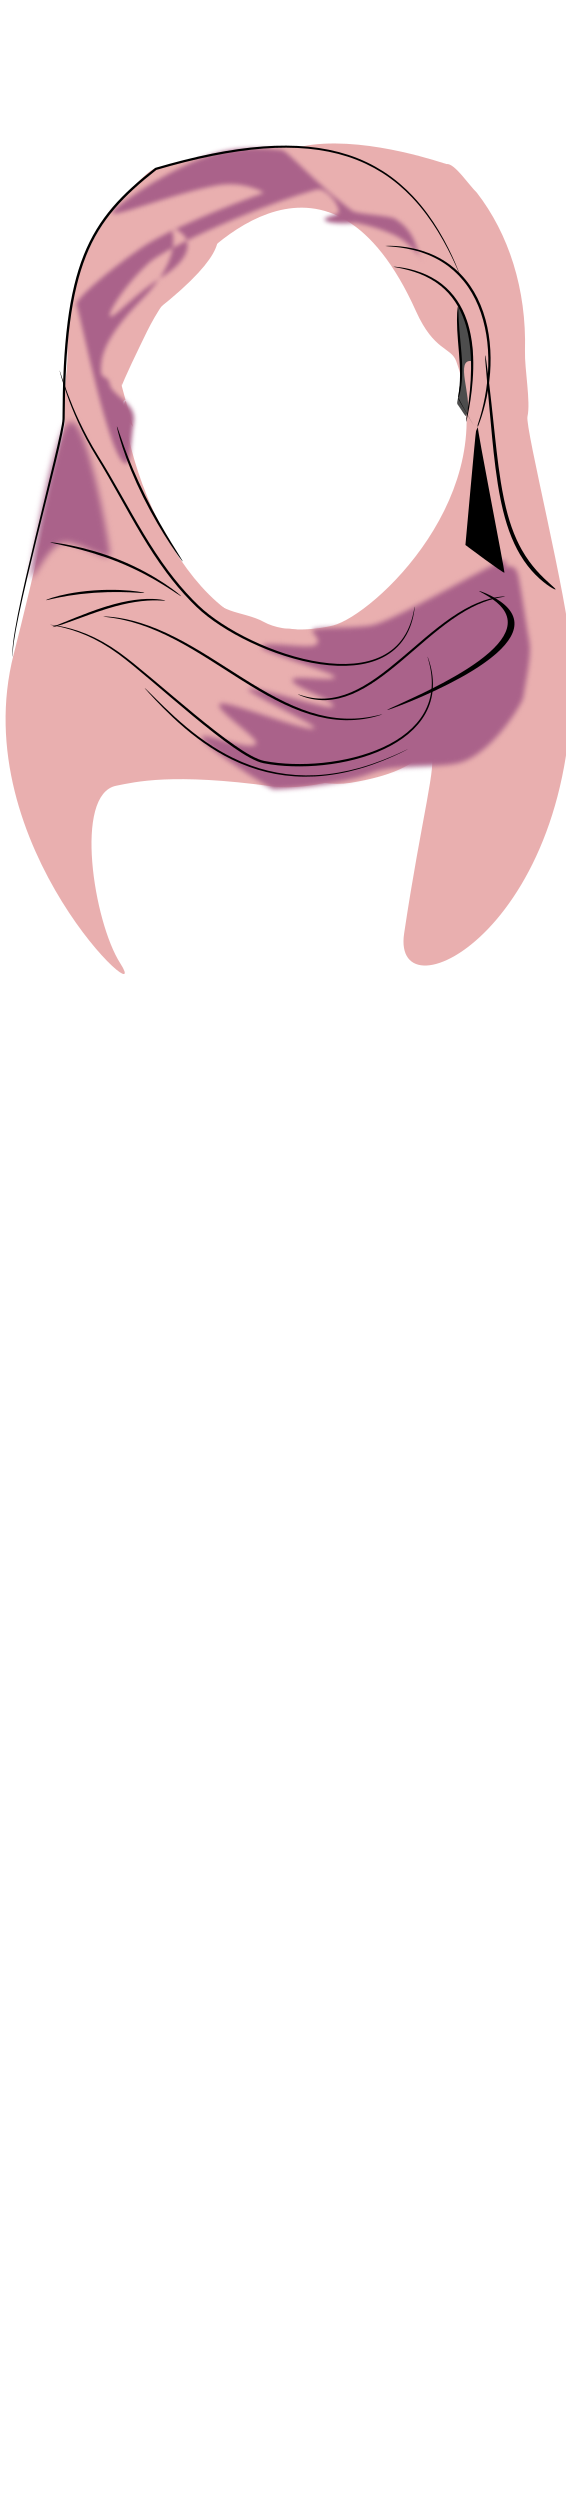
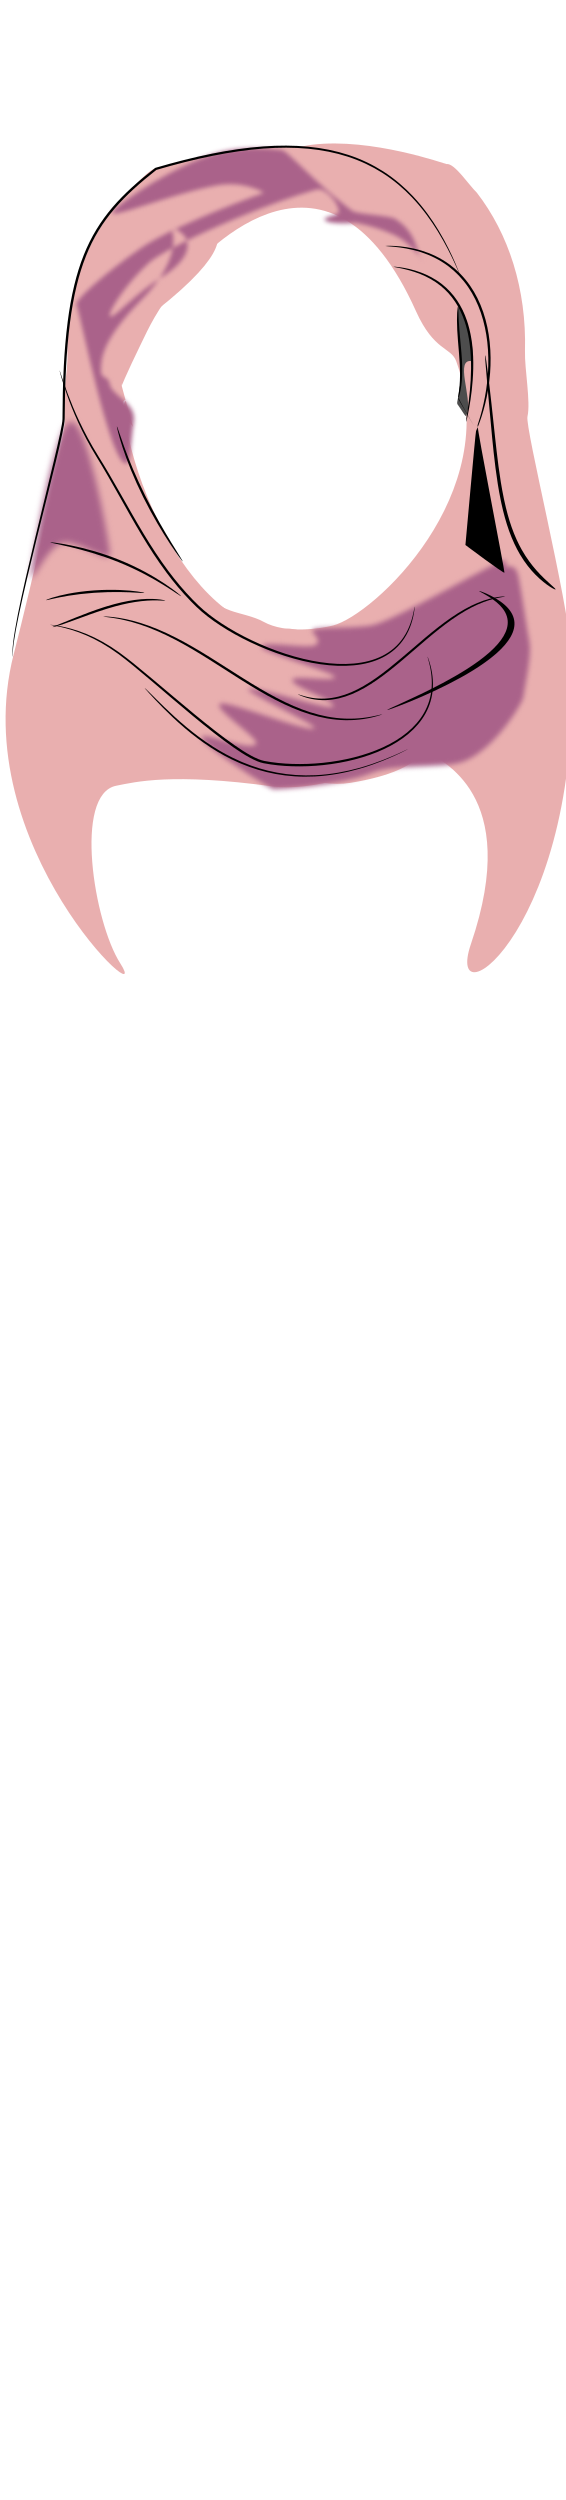
<svg xmlns="http://www.w3.org/2000/svg" id="woman" width="86" height="380" viewBox="198.424 583.794 98 380.048" preserveAspectRatio="xMidYMid meet">
  <defs id="svgEditorDefs">
    <path id="svgEditorClosePathDefs" class="lines" fill="black" style="stroke-width: 0px; stroke: none;" />
    <filter id="filter6073" color-interpolation-filters="sRGB">
      <feGaussianBlur id="feGaussianBlur6075" stdDeviation="12.932" />
    </filter>
    <filter id="filter6017" color-interpolation-filters="sRGB">
      <feGaussianBlur id="feGaussianBlur6019" stdDeviation="8.555" />
    </filter>
    <filter id="filter6041" color-interpolation-filters="sRGB">
      <feGaussianBlur id="feGaussianBlur6043" stdDeviation="10.57" />
    </filter>
  </defs>
  <g transform="matrix(0.040072, 0, 0, 0.037107, 183.7076, 599.9222)">
    <g id="g6103" transform="matrix(1.060049, 0, 0, 1.105819, -725.1187, -569.488)" style="">
-       <path id="path-2" d="M 2210.652 2698.212 C 2178.051 2702.851 2118.885 2608.404 2087.52 2577.732 C 2022.843 2491.356 1971.703 2389.412 1937.751 2275.792 C 1904.241 2163.672 1887.464 2040.192 1890.922 1909.072 C 1892.903 1833.965 1867.119 1694.252 1880.749 1632.442 C 1891.385 1585.956 1714.873 854.003 1703.9 644.112 C 1643.003 -520.682 2437.821 -924.585 2383.631 -549.23 C 2312.566 -56.985 2246.116 177.217 2275.948 212.964 C 2323.949 270.486 2255.237 143.765 2605.45 85.695 C 2734.02 64.376 2967.129 138.605 3059.928 255.435 C 3151.156 370.295 3104.851 527.875 3103.157 534.125 C 3101.815 539.072 3147.792 661.895 3142.22 778.985 C 3139.968 826.29 3253.655 854.161 3228.057 891.451 C 3215.917 909.132 3193.887 852.374 3091.839 813.376 C 3055.819 799.611 2997.298 789.341 2957.227 766.179 C 2864.488 712.574 2718.936 738.469 2674.774 749.999 C 2507.94 793.549 1976.2 1306.041 2171.182 1865.531 C 2192.404 1926.43 2261.284 1906.495 2335.386 2077.18 C 2686.652 2886.278 3182.223 2351.957 3298.378 2203.153 C 3393.925 2080.749 3423.207 2010.37 3458.899 1934.382 C 3676.739 1470.598 3462.57 1803.528 3534.464 1668.289 C 3554.548 1630.509 3496.085 1608.927 3488.547 1587.096 C 3485.816 1579.184 3535.101 1752.221 3547.834 1817.029 C 3567.351 1916.38 3459.834 2024.206 3433.837 2136.726 C 3425.098 2174.547 3337.332 2116.172 3319.136 2155.74 C 3304.317 2187.964 3268.112 2219.212 3256.41 2246.949 C 3231.648 2305.647 3224.307 2362.279 3202.218 2406.579 C 3159.874 2491.759 3109.674 2542.349 3104.809 2551.379 C 3080.137 2596.919 2942.943 2756.419 2758.796 2779.749 C 2515.827 2810.514 2214.379 2697.669 2210.793 2698.169 L 2210.652 2698.212 Z" style="fill: rgb(233, 175, 175);" transform="matrix(-1, 0, 0, -1, 5062.047, 2867.115)" />
+       <path id="path-2" d="M 2210.652 2698.212 C 2178.051 2702.851 2118.885 2608.404 2087.52 2577.732 C 2022.843 2491.356 1971.703 2389.412 1937.751 2275.792 C 1904.241 2163.672 1887.464 2040.192 1890.922 1909.072 C 1892.903 1833.965 1867.119 1694.252 1880.749 1632.442 C 1891.385 1585.956 1714.873 854.003 1703.9 644.112 C 1643.003 -520.682 2226.819 -944.486 2111.21 -593.759 C 1899.358 48.943 2246.116 177.217 2275.948 212.964 C 2323.949 270.486 2255.237 143.765 2605.45 85.695 C 2734.02 64.376 2967.129 138.605 3059.928 255.435 C 3151.156 370.295 3104.851 527.875 3103.157 534.125 C 3101.815 539.072 3147.792 661.895 3142.22 778.985 C 3139.968 826.29 3253.655 854.161 3228.057 891.451 C 3215.917 909.132 3193.887 852.374 3091.839 813.376 C 3055.819 799.611 2997.298 789.341 2957.227 766.179 C 2864.488 712.574 2718.936 738.469 2674.774 749.999 C 2507.94 793.549 1976.2 1306.041 2171.182 1865.531 C 2192.404 1926.43 2261.284 1906.495 2335.386 2077.18 C 2686.652 2886.278 3182.223 2351.957 3298.378 2203.153 C 3393.925 2080.749 3423.207 2010.37 3458.899 1934.382 C 3676.739 1470.598 3462.57 1803.528 3534.464 1668.289 C 3554.548 1630.509 3496.085 1608.927 3488.547 1587.096 C 3485.816 1579.184 3535.101 1752.221 3547.834 1817.029 C 3567.351 1916.38 3459.834 2024.206 3433.837 2136.726 C 3425.098 2174.547 3337.332 2116.172 3319.136 2155.74 C 3304.317 2187.964 3268.112 2219.212 3256.41 2246.949 C 3231.648 2305.647 3224.307 2362.279 3202.218 2406.579 C 3159.874 2491.759 3109.674 2542.349 3104.809 2551.379 C 3080.137 2596.919 2942.943 2756.419 2758.796 2779.749 C 2515.827 2810.514 2214.379 2697.669 2210.793 2698.169 L 2210.652 2698.212 Z" style="fill: rgb(233, 175, 175);" transform="matrix(-1, 0, 0, -1, 5062.047, 2867.115)" />
      <path id="path4951-43-9" d="m2895.4 1182.2c17.458 24.121 35.041 60.107 37.864 49.098 5.044-21.691 7.102-33.901 8.706-47.002 1.91-15.594 3.176-32.45 8.067-68.057 4.918-35.798 17.593-121.85 0.682-207.78-13.806-70.154-40.637-151.55-50.738-135.22-3.295 5.329-3.849 38.325-2.116 74.568 2.527 52.847 13.856 126.72 14.065 192.08 0.138 43.025-10.688 89.5-14.429 118.88-1.332 10.463-4.43 17.871-2.102 23.422z" style="fill:#4d4d4d" />
      <path id="path4951-8" d="M 1680 183.62 C 1641.813 178.981 1572.51 273.428 1535.77 304.1 C 1460.012 390.476 1400.11 492.42 1360.34 606.04 C 1321.089 718.16 1301.437 841.64 1305.487 972.76 C 1307.807 1047.867 1277.606 1187.58 1293.57 1249.39 C 1306.029 1295.876 1151.598 1974.965 1086.42 2237.72 C 885.686 3046.948 1667.765 3780.241 1520.766 3542.588 C 1412.821 3368.073 1329.979 2828.879 1504.471 2793.132 C 1583.271 2776.989 1732.225 2738.067 2142.445 2796.137 C 2293.045 2817.456 2566.095 2743.227 2674.795 2626.397 C 2781.655 2511.537 2727.415 2353.957 2725.431 2347.707 C 2723.861 2342.76 2777.715 2219.937 2771.187 2102.847 C 2768.55 2055.542 2747.922 1988.837 2717.937 1951.547 C 2703.717 1933.866 2688.898 2000.332 2657.247 2039.33 C 2631.522 2071.026 2601.433 2092.491 2554.497 2115.653 C 2445.867 2169.258 2275.377 2143.363 2223.647 2131.833 C 2164.169 2118.578 2152.036 2186.778 1980.755 2069.869 C 1616.643 1821.341 1397.133 998.515 1610.728 832.595 C 2303.139 294.732 1510.635 481.666 2193.843 347.691 C 2670.968 254.128 2795.609 604.516 2903.167 768.223 C 2947.377 835.513 3338.472 1081.252 2957.186 1001.133 C 2880.911 985.105 2957.717 1156.623 2934.828 1222.283 C 2920.534 1263.293 2971.482 1286.821 2962.653 1308.652 C 2959.453 1316.564 2986.582 1268.77 3001.495 1203.962 C 3024.357 1104.611 3036.357 957.042 3005.905 844.522 C 2995.669 806.701 2999.73 765.66 2978.416 726.092 C 2961.058 693.868 2918.65 662.62 2904.944 634.883 C 2875.939 576.185 2867.339 519.553 2841.466 475.253 C 2791.866 390.073 2733.066 339.483 2727.366 330.453 C 2698.466 284.913 2537.766 125.413 2322.066 102.083 C 2037.466 71.318 1684.366 184.163 1680.166 183.663 L 1680 183.62 Z" style="fill:#e9afaf" />
      <path id="path4951" d="M 1320.2 1255.8 C 1252.804 1255.8 1156.71 1867.89 1156.71 1910.58 C 1156.71 1953.264 1228.603 1766.38 1296 1766.38 C 1363.396 1766.38 1478.43 1858.346 1478.43 1815.662 C 1478.43 1807.521 1475.126 1782.121 1469.31 1746.34 C 1444.634 1594.516 1374.74 1255.802 1320.2 1255.802 L 1320.2 1255.8 Z" style="filter: url(#filter6073); fill: rgb(170, 98, 138);" />
      <path id="path4951-4" d="M 1481.58 812.595 C 1460.681 814.069 1527.564 692.375 1634.6 588.895 C 1714.073 512.066 2125.23 331.065 2323.67 275.935 C 2351.517 268.199 2409.668 326.572 2412.482 370.216 C 2413.552 386.818 2345.111 391.448 2354.179 403.934 C 2370.542 426.464 2476.588 417.625 2477.959 416.857 C 2480.035 415.691 2568.83 434.085 2640.289 469.438 C 2712.994 505.408 2762.879 590.038 2750.159 574.268 C 2728.071 546.893 2733.413 457.208 2640.709 399.838 C 2619.408 386.658 2484.159 380.276 2466.629 366.599 C 2305.759 241.059 2195.439 103.099 2176.609 109.599 C 2174.845 110.208 2024.709 82.496 1890.959 129.975 C 1696.279 199.083 1494.499 353.485 1488.329 372.065 C 1477.559 404.437 1729.649 293.751 1914.699 259.025 C 2024.679 238.386 2109.119 289.226 2105.729 290.471 C 1970.029 340.38 1713.669 446.551 1607.349 522.181 C 1463.109 624.781 1333.989 743.671 1342.299 763.321 C 1358.909 802.64 1477.469 1433.131 1544.869 1433.131 C 1564.144 1433.131 1562.575 1351.05 1575.959 1256.961 C 1587.81 1173.656 1485.057 1148.901 1477.181 1095.401 C 1472.07 1060.695 1441.178 1078.916 1442.347 1040.351 C 1443.436 1004.413 1434.22 922.284 1609.6 739.494 C 1773.88 568.264 1732.979 455.925 1732.979 449.805 C 1732.979 421.348 1900.19 508.666 1686.76 648.656 C 1580.06 718.645 1503.99 811.006 1481.58 812.586 L 1481.58 812.595 Z" style="filter: url(#filter6017); fill: rgb(170, 98, 138);" />
      <path id="path4951-44" d="M 3092.765 1840.841 C 3061.746 1835.466 2631.907 2104.76 2538.76 2117.74 C 2437.88 2131.789 2302.74 2119.656 2302.74 2140.707 C 2302.74 2144.301 2357.559 2194.421 2303.361 2203.09 C 2250.289 2211.579 2088.071 2178.311 2097.891 2210.301 C 2103.273 2227.83 2401.121 2319.562 2396.441 2334.461 C 2389.139 2357.727 2220.811 2322.297 2222.131 2347.869 C 2223.605 2376.456 2407.221 2437.613 2388.881 2459.259 C 2372.573 2478.5 2053.281 2363.693 2042.151 2385.048 C 2034.914 2398.938 2324.861 2538.388 2313.361 2549.918 C 2289.707 2573.66 1941.121 2423.028 1925.511 2448.588 C 1908.371 2476.654 2092.121 2594.658 2074.461 2616.988 C 2047.9 2650.563 1855.011 2561.497 1852.321 2589.134 C 1849.352 2619.656 2134.221 2807.644 2145.761 2807.644 C 2170.052 2807.644 2419.581 2793.296 2548.011 2738.53 C 2640.336 2699.161 2830.977 2721.146 2911.657 2693.85 C 3047.055 2648.041 3164.298 2437.119 3164.298 2419.529 C 3164.298 2404.226 3200.604 2245.405 3189.18 2187.058 C 3182.215 2151.487 3153.568 1953.095 3144.854 1911.764 C 3132.344 1852.432 3105.635 1870.903 3092.765 1868.673 L 3092.765 1840.841 Z" style="filter:url(#filter6041);fill:#aa628a" />
      <path id="path3116" style="color:#000000;fill:#000000" d="m2633.9 602.21c0.042-0.333 2.808-0.337 8.046 0.073s12.951 1.233 22.837 2.758c9.886 1.525 21.948 3.752 35.781 7.171 13.833 3.419 29.44 8.032 46.251 14.54 13.53 5.239 27.82 11.744 42.367 19.872 14.546 8.128 29.348 17.881 43.744 29.605 11.267 9.182 22.238 19.559 32.625 31.095s20.19 24.233 29.109 37.979c8.211 12.66 15.68 26.169 22.34 40.37 6.66 14.2 12.513 29.092 17.531 44.469 1.64 5.025 3.194 10.101 4.663 15.223 7.886 27.493 12.97 55.026 16.202 81.745 4.496 37.146 5.483 72.771 4.78 105.72-0.72 33.674-3.158 64.585-6.184 91.97-3.026 27.386-6.638 51.248-9.998 70.878-3.361 19.63-6.473 35.029-8.798 45.505-2.326 10.476-3.867 16.03-4.344 15.94-0.477-0.089 0.14-5.816 1.588-16.433 1.448-10.617 3.728-26.126 6.319-45.804 2.592-19.679 5.497-43.529 7.904-70.813s4.31-58.002 4.604-91.377c0.289-32.65-0.983-67.832-5.596-104.39-3.32-26.291-8.369-53.3-16.084-80.191-1.437-5.01-2.955-9.972-4.554-14.882-4.893-15.018-10.562-29.545-16.988-43.387-6.426-13.842-13.609-26.998-21.497-39.321-8.556-13.374-17.954-25.757-27.912-37.04s-20.476-21.465-31.283-30.512c-13.803-11.563-28.053-21.279-42.098-29.471-14.045-8.191-27.885-14.858-41.018-20.332-16.326-6.806-31.55-11.812-45.076-15.689-13.526-3.877-25.358-6.625-35.063-8.712-9.705-2.087-17.287-3.513-22.419-4.549-5.132-1.036-7.817-1.684-7.776-2.017z" />
      <path id="path3120" style="color:#000000;fill:#000000" d="m2904.5 632.72c-0.191 0.075-2.039-4.109-5.549-12.265-3.51-8.157-8.68-20.289-15.719-36.015-7.039-15.726-15.943-35.05-27.157-57.436s-24.734-47.84-41.296-75.593c-12.969-21.73-27.822-44.874-45.046-68.789-17.225-23.915-36.821-48.606-59.411-73.167-16.747-18.21-35.161-36.327-55.393-53.844-20.232-17.518-42.283-34.437-66.277-50.138-20.675-13.533-42.788-26.141-66.24-37.542-23.451-11.401-48.241-21.595-74.2-30.29-24.927-8.351-50.916-15.333-77.789-20.911-26.874-5.578-54.633-9.753-83.047-12.539-29.265-2.869-59.224-4.286-89.741-4.355-30.518-0.069-61.594 1.208-93.07 3.661-33.563 2.617-67.586 6.569-101.99 11.708-34.401 5.139-69.18 11.465-104.25 18.776-37.755 7.829-75.849 16.81-114.23 26.8-38.384 9.99-77.058 20.987-115.98 32.807-31.521 25.679-62.768 52.409-92.795 81.011-27.517 26.103-54.019 53.777-78.486 83.526-23.251 28.269-44.641 58.442-63.514 90.401-0.247 0.418-0.493 0.836-0.739 1.254-20.02 34.064-36.892 69.638-50.957 105.94-16.075 41.492-28.541 83.92-38.526 126.43-12.007 51.122-20.463 102.36-26.883 153.05-7.967 62.913-12.788 124.99-16.02 185.73-4.104 77.132-5.609 152.11-5.972 224.42-0.024 3.508-0.353 6.882-0.731 10.121-0.546 4.751-1.249 9.436-2.002 14.066-2.169 13.345-4.772 26.475-7.436 39.448-3.667 17.856-7.531 35.467-11.431 52.86-4.862 21.685-9.799 43.042-14.72 64.078-12.396 52.992-24.684 103.97-36.46 152.83-14.518 60.233-28.298 117.24-41.065 170.7-14.747 61.749-28.153 118.76-39.954 170.5-6.56 28.762-12.641 55.888-18.172 81.292-5.532 25.404-10.516 49.084-14.948 70.94-4.729 23.324-8.812 44.568-12.208 63.615-3.543 19.87-6.339 37.339-8.355 52.269-1.047 7.754-1.884 14.819-2.512 21.174-0.652 6.613-1.077 12.452-1.287 17.492-0.227 5.478-0.198 9.999 0.011 13.536 0.094 1.566 0.208 2.94 0.345 4.112 0.137 1.172 0.295 2.144 0.441 2.921 0.29 1.554 0.503 2.335 0.421 2.363-0.082 0.028-0.457-0.701-0.92-2.242-0.231-0.77-0.477-1.745-0.703-2.926-0.225-1.181-0.426-2.568-0.602-4.142-0.401-3.564-0.623-8.143-0.58-13.662 0.04-5.083 0.296-10.975 0.784-17.633 0.469-6.401 1.149-13.515 2.042-21.314 1.719-15.016 4.224-32.584 7.484-52.536 3.125-19.129 6.942-40.459 11.412-63.861 4.189-21.928 8.937-45.683 14.238-71.158 5.302-25.476 11.158-52.673 17.5-81.497 11.409-51.858 24.446-108.99 38.846-170.83 12.467-53.546 25.965-110.63 40.218-170.92 11.562-48.911 23.646-99.925 35.848-152.92 4.844-21.039 9.703-42.387 14.488-64.051 3.839-17.38 7.638-34.953 11.236-52.743 2.617-12.942 5.16-25.961 7.258-39.109 0.727-4.562 1.399-9.112 1.907-13.658 0.347-3.151 0.649-6.202 0.648-9.147 0.168-72.404 1.507-147.53 5.478-224.88 3.126-60.905 7.872-123.22 15.798-186.45 6.385-50.949 14.85-102.53 26.915-154.09 10.033-42.88 22.61-85.755 38.865-127.77 14.227-36.772 31.327-72.834 51.642-107.41 0.25-0.425 0.5-0.849 0.75-1.273 19.156-32.433 40.847-63.026 64.416-91.658 24.798-30.123 51.594-58.083 79.366-84.387 30.87-29.12 62.885-56.286 95.102-82.318 39.333-11.969 78.434-23.106 117.25-33.225 38.818-10.118 77.354-19.217 115.55-27.152 35.241-7.282 70.211-13.569 104.82-18.659 34.608-5.09 68.855-8.983 102.66-11.534 31.698-2.393 63.018-3.591 93.792-3.426 30.775 0.165 61.004 1.692 90.548 4.686 28.69 2.907 56.728 7.23 83.881 12.977 27.152 5.748 53.419 12.92 78.618 21.478 26.246 8.916 51.294 19.351 74.976 31.007s45.998 24.532 66.848 38.34c24.193 16.024 46.387 33.257 66.715 51.077 20.329 17.82 38.793 36.228 55.552 54.715 22.601 24.932 42.145 49.951 59.271 74.16s31.834 47.613 44.627 69.576c16.338 28.049 29.591 53.754 40.511 76.363s19.502 42.127 26.203 58.031c6.7 15.904 11.515 28.198 14.658 36.51 3.144 8.312 4.616 12.644 4.425 12.719z" />
      <path id="path3892" style="color: rgb(0, 0, 0); fill: rgb(0, 0, 0);" d="M 1707.13 2172.682 C 1707.681 2172.613 1712.061 2182.693 1719.697 2201.178 C 1723.515 2210.42 1728.15 2221.762 1733.598 2234.979 C 1739.047 2248.192 1745.307 2263.281 1752.469 2279.997 L 1752.469 2279.997 C 1759.564 2296.558 1767.537 2314.723 1776.549 2334.237 C 1785.562 2353.752 1795.611 2374.617 1806.953 2396.559 C 1816.442 2414.918 1826.83 2434.035 1838.334 2453.719 C 1849.838 2473.403 1862.462 2493.653 1876.465 2514.261 C 1899.481 2548.132 1926.184 2583.001 1958.323 2617.495 C 1960.719 2620.066 1963.136 2622.624 1965.573 2625.168 C 1982.448 2642.792 2000.301 2659.769 2019.165 2675.872 C 2038.029 2691.975 2057.905 2707.203 2078.738 2721.388 C 2100.145 2735.964 2122.554 2749.418 2145.728 2761.546 C 2169.961 2774.232 2195.028 2785.466 2220.411 2795.13 C 2250.181 2806.466 2280.442 2815.591 2309.96 2822.758 C 2339.475 2829.927 2368.248 2835.139 2395.335 2838.803 C 2414.254 2841.363 2432.339 2843.192 2449.343 2844.5 C 2466.349 2845.807 2482.274 2846.594 2496.935 2847.046 C 2514.716 2847.592 2530.643 2847.651 2544.504 2847.506 C 2558.362 2847.36 2570.157 2847.012 2579.717 2846.665 C 2589.278 2846.32 2596.609 2845.979 2601.557 2845.772 C 2606.506 2845.565 2609.074 2845.495 2609.099 2845.616 C 2609.127 2845.734 2606.61 2846.042 2601.701 2846.48 C 2596.789 2846.918 2589.484 2847.49 2579.922 2848.058 C 2570.359 2848.627 2558.538 2849.194 2544.616 2849.551 C 2530.692 2849.906 2514.663 2850.051 2496.73 2849.695 C 2481.941 2849.401 2465.858 2848.764 2448.655 2847.592 C 2431.454 2846.42 2413.134 2844.713 2393.94 2842.258 C 2366.449 2838.739 2337.211 2833.637 2307.186 2826.528 C 2277.162 2819.419 2246.351 2810.303 2216.019 2798.915 C 2190.17 2789.211 2164.65 2777.907 2140.005 2765.128 C 2116.438 2752.904 2093.666 2739.341 2071.951 2724.644 C 2050.823 2710.344 2030.684 2694.993 2011.601 2678.764 C 1992.52 2662.536 1974.494 2645.432 1957.5 2627.687 C 1955.046 2625.124 1952.614 2622.548 1950.202 2619.96 C 1917.848 2585.235 1891.079 2550.149 1868.136 2516.097 C 1854.175 2495.377 1841.635 2475.023 1830.251 2455.243 C 1818.867 2435.465 1808.638 2416.262 1799.341 2397.823 C 1788.228 2375.782 1778.449 2354.83 1769.747 2335.237 C 1761.046 2315.643 1753.42 2297.406 1746.704 2280.777 L 1746.704 2280.777 C 1739.925 2263.99 1734.078 2248.836 1729.071 2235.558 C 1724.063 2222.28 1719.894 2210.875 1716.563 2201.57 C 1709.902 2182.96 1706.579 2172.749 1707.13 2172.681 Z" transform="matrix(0.925192, -0.404304, 0.356218, 0.925192, -733.1245, 1060.388)" />
      <path id="path4152" style="color: rgb(0, 0, 0); fill: rgb(0, 0, 0);" d="M 1456.3 1310.001 C 1456.92 1309.698 1461.313 1317.318 1469.045 1331.158 C 1476.777 1344.998 1487.886 1365.044 1502.238 1389.431 C 1516.59 1413.818 1534.211 1442.535 1554.805 1473.753 C 1575.399 1504.971 1598.977 1538.682 1624.824 1573.224 C 1625.846 1574.589 1626.869 1575.953 1627.89 1577.312 C 1653.465 1611.322 1678.804 1642.927 1702.42 1671.178 C 1726.036 1699.429 1747.919 1724.332 1766.505 1745.052 C 1785.091 1765.772 1800.37 1782.319 1810.838 1793.846 C 1821.306 1805.372 1826.953 1811.891 1826.47 1812.374 C 1825.987 1812.857 1819.418 1807.258 1808.085 1796.545 C 1796.752 1785.832 1780.665 1769.991 1761.359 1749.822 C 1742.053 1729.653 1719.537 1705.146 1695.428 1677.107 C 1671.318 1649.069 1645.625 1617.491 1619.901 1583.324 C 1618.874 1581.959 1617.846 1580.59 1616.818 1579.216 C 1590.836 1544.5 1567.356 1510.436 1547.079 1478.776 C 1526.802 1447.115 1509.718 1417.864 1496.09 1392.92 C 1482.462 1367.976 1472.266 1347.349 1465.58 1332.928 C 1458.894 1318.507 1455.681 1310.306 1456.3 1310.003 Z" transform="matrix(0.979922, 0.212412, -0.187149, 0.979922, 325.1314, -317.2995)" />
      <path id="path4156" style="color: rgb(0, 0, 0); fill: rgb(0, 0, 0);" d="M 1273.3 1039.5 C 1273.484 1039.449 1274.308 1041.719 1275.764 1046.178 C 1277.22 1050.636 1279.31 1057.284 1282.079 1065.97 C 1287.616 1083.343 1295.837 1108.896 1307.587 1141.219 C 1319.337 1173.543 1334.633 1212.647 1354.755 1256.729 C 1374.878 1300.809 1399.842 1349.87 1431.152 1401.599 C 1446.317 1426.659 1461.695 1453.081 1477.337 1480.692 C 1492.979 1508.302 1508.885 1537.102 1525.209 1566.855 C 1539.514 1592.928 1554.146 1619.737 1569.296 1647.078 C 1584.446 1674.42 1600.113 1702.294 1616.554 1730.462 C 1646.789 1782.258 1679.641 1835.092 1716.964 1886.832 C 1746.782 1928.17 1779.515 1968.792 1815.702 2007.322 C 1823.102 2015.201 1830.598 2022.941 1838.188 2030.533 C 1867.375 2059.742 1899.838 2084.845 1933.089 2107.517 C 1973.059 2134.759 2014.365 2158.267 2055.799 2178.779 C 2102.119 2201.708 2148.632 2220.827 2194.499 2236.179 C 2218.836 2244.323 2242.993 2251.419 2266.851 2257.363 C 2290.709 2263.306 2314.269 2268.096 2337.419 2271.687 C 2361.12 2275.36 2384.406 2277.798 2407.04 2278.79 C 2429.674 2279.781 2451.656 2279.326 2472.807 2277.356 C 2494.233 2275.363 2514.762 2271.786 2534.027 2266.56 C 2553.857 2261.18 2572.343 2254.054 2589.04 2245.397 C 2607.036 2236.067 2622.945 2224.963 2636.505 2212.877 C 2636.505 2212.877 2636.505 2212.877 2636.505 2212.877 C 2644.464 2205.786 2651.622 2198.357 2658.037 2190.801 C 2664.452 2183.245 2670.126 2175.561 2675.131 2167.921 C 2681.914 2157.568 2687.482 2147.305 2692.138 2137.456 C 2696.794 2127.606 2700.537 2118.168 2703.62 2109.361 C 2707.633 2097.894 2710.54 2087.494 2712.782 2078.414 C 2715.024 2069.334 2716.599 2061.572 2717.789 2055.286 C 2718.979 2049 2719.784 2044.189 2720.358 2040.96 C 2720.932 2037.731 2721.276 2036.083 2721.435 2036.102 C 2721.594 2036.121 2721.563 2037.806 2721.298 2041.081 C 2721.032 2044.357 2720.531 2049.226 2719.635 2055.59 C 2718.738 2061.955 2717.448 2069.818 2715.474 2079.034 C 2713.5 2088.251 2710.844 2098.823 2707.054 2110.518 C 2704.142 2119.502 2700.548 2129.146 2696.007 2139.24 C 2691.467 2149.334 2685.98 2159.879 2679.229 2170.558 C 2674.244 2178.441 2668.564 2186.382 2662.108 2194.208 C 2655.652 2202.035 2648.419 2209.747 2640.344 2217.131 L 2640.344 2217.131 C 2626.582 2229.71 2610.391 2241.304 2592.021 2251.075 C 2574.982 2260.136 2556.117 2267.632 2535.89 2273.311 C 2516.243 2278.829 2495.328 2282.662 2473.532 2284.855 C 2452.026 2287.018 2429.689 2287.645 2406.716 2286.798 C 2383.743 2285.951 2360.135 2283.63 2336.145 2280.04 C 2312.709 2276.537 2288.866 2271.82 2264.736 2265.934 C 2240.606 2260.048 2216.187 2252.99 2191.607 2244.869 C 2145.278 2229.564 2098.298 2210.431 2051.527 2187.423 C 2009.698 2166.847 1967.955 2143.189 1927.517 2115.704 C 1893.885 2092.856 1860.925 2067.384 1831.12 2037.601 C 1823.453 2029.935 1815.884 2022.121 1808.414 2014.167 C 1771.884 1975.27 1738.903 1934.293 1708.928 1892.617 C 1671.413 1840.459 1638.502 1787.297 1608.328 1735.237 C 1591.917 1706.931 1576.309 1678.944 1561.244 1651.509 C 1546.179 1624.074 1531.658 1597.191 1517.484 1571.058 C 1501.31 1541.237 1485.58 1512.386 1470.136 1484.731 C 1454.692 1457.076 1439.532 1430.617 1424.602 1405.518 L 1424.602 1405.518 C 1393.51 1353.248 1368.884 1303.708 1349.19 1259.218 C 1329.496 1214.722 1314.72 1175.262 1303.55 1142.628 C 1292.38 1109.998 1284.802 1084.19 1279.944 1066.589 C 1277.515 1057.788 1275.775 1051.034 1274.676 1046.471 C 1273.577 1041.908 1273.117 1039.536 1273.302 1039.485 Z" />
      <path id="path4160" style="color: rgb(0, 0, 0); fill: rgb(0, 0, 0);" d="M 3021.753 971.478 C 3021.601 972.445 3023.408 974.86 3026.959 978.657 C 3030.51 982.454 3035.805 987.635 3042.593 994.323 C 3049.38 1001.011 3057.661 1009.205 3067.119 1019.241 C 3076.576 1029.279 3087.213 1041.157 3098.63 1055.464 C 3107.475 1066.548 3116.79 1079.105 3126.272 1093.497 C 3135.754 1107.892 3145.405 1124.122 3154.844 1142.646 C 3168.819 1170.054 3182.323 1202.637 3193.957 1240.415 C 3204.252 1273.808 3213.082 1311.361 3220.337 1351.607 C 3221.121 1355.954 3221.89 1360.329 3222.64 1364.734 C 3230.195 1409.037 3235.654 1453.776 3240.079 1497.417 C 3244.502 1541.055 3247.899 1583.588 3251.028 1623.701 C 3254.997 1674.856 3258.484 1722.208 3261.75 1764.347 C 3265.014 1806.485 3268.052 1843.405 3270.807 1873.823 C 3273.561 1904.241 3276.02 1928.161 3277.949 1944.401 C 3279.878 1960.64 3281.263 1969.204 3281.907 1968.939 C 3282.548 1968.674 3282.405 1959.602 3281.653 1942.939 C 3280.899 1926.275 3279.553 1902.017 3277.817 1871.328 C 3276.082 1840.638 3273.969 1803.511 3271.503 1761.144 C 3269.037 1718.773 3266.222 1671.157 3262.761 1619.59 C 3260.062 1579.152 3256.954 1536.025 3252.641 1491.397 C 3248.328 1446.769 3242.801 1400.643 3234.979 1354.569 C 3234.201 1349.991 3233.405 1345.436 3232.59 1340.908 C 3225.007 1298.877 3215.592 1259.507 3204.539 1224.434 C 3192.022 1184.772 3177.537 1151 3162.589 1123.045 C 3152.5 1104.199 3142.256 1087.941 3132.235 1073.771 C 3122.214 1059.6 3112.414 1047.516 3103.129 1037.089 C 3091.156 1023.634 3080.037 1012.86 3070.15 1004.111 C 3060.263 995.362 3051.607 988.641 3044.471 983.552 C 3037.336 978.464 3031.722 975.01 3027.865 973.02 C 3024.006 971.03 3021.902 970.504 3021.751 971.471 Z" transform="matrix(-0.99958, 0.030885, -0.027211, -0.99958, 6342.732, 2841.979)" />
      <path id="path4168" style="color:#000000;fill:#000000" d="M 2964.049 1276.003 C 2963.603 1275.893 2898.126 1156.926 2898.723 1152.407 C 2899.319 1147.889 2900.33 1141.313 2901.421 1132.943 C 2902.513 1124.574 2903.677 1114.408 2904.582 1102.726 C 2905.487 1091.044 2906.127 1077.844 2906.283 1063.465 C 2906.435 1049.384 2906.13 1034.168 2905.394 1018.098 C 2904.658 1002.028 2903.495 985.105 2902.13 967.621 C 2902.062 966.746 2901.992 965.869 2901.923 964.991 C 2900.561 947.745 2899.122 931.001 2897.884 915.023 C 2896.646 899.045 2895.61 883.833 2894.918 869.672 C 2894.183 854.657 2893.841 840.82 2893.849 828.535 C 2893.859 816.25 2894.211 805.516 2894.743 796.68 C 2895.274 787.843 2895.974 780.904 2896.641 776.184 C 2897.308 771.464 2897.932 768.963 2898.4 768.992 C 2898.868 769.021 2899.15 771.577 2899.343 776.319 C 2899.537 781.06 2899.651 787.987 2899.872 796.77 C 2900.092 805.553 2900.426 816.193 2901.022 828.362 C 2901.618 840.531 2902.482 854.23 2903.634 869.121 C 2904.722 883.167 2906.068 898.28 2907.519 914.21 C 2908.97 930.14 2910.524 946.887 2911.892 964.203 C 2911.962 965.085 2912.031 965.965 2912.099 966.845 C 2913.463 984.407 2914.504 1001.478 2915.01 1017.729 C 2915.517 1033.979 2915.486 1049.409 2914.908 1063.687 C 2914.318 1078.276 2913.135 1091.656 2911.609 1103.454 C 2910.084 1115.252 2908.223 1125.469 2906.384 1133.814 C 2904.545 1142.159 2902.737 1148.635 2901.31 1152.997 C 2899.883 1157.359 2898.846 1159.61 2898.4 1159.5 L 2964.049 1276.003 Z" />
      <path id="path4180" style="color: rgb(0, 0, 0); fill: rgb(0, 0, 0);" d="M 1769.5 1993.4 C 1769.076 1993.944 1762.226 1989.348 1749.973 1980.933 C 1737.72 1972.518 1720.037 1960.31 1697.697 1946.026 C 1675.357 1931.742 1648.343 1915.402 1617.534 1898.785 C 1586.725 1882.168 1552.115 1865.292 1514.884 1849.7 C 1514.615 1849.587 1514.345 1849.474 1514.076 1849.362 C 1476.924 1833.832 1440.738 1821.024 1407.426 1810.565 C 1374.116 1800.107 1343.689 1791.98 1318.005 1785.639 C 1292.321 1779.298 1271.381 1774.723 1256.919 1771.475 C 1242.457 1768.227 1234.47 1766.283 1234.583 1765.603 C 1234.696 1764.924 1242.901 1765.573 1257.617 1767.652 C 1272.332 1769.732 1293.561 1773.264 1319.58 1778.755 C 1345.599 1784.245 1376.409 1791.714 1410.119 1801.766 C 1443.829 1811.818 1480.431 1824.473 1517.929 1840.135 C 1518.201 1840.249 1518.473 1840.363 1518.745 1840.477 C 1556.325 1856.217 1591.141 1873.507 1621.965 1890.709 C 1652.788 1907.911 1679.627 1925.005 1701.606 1940.136 C 1723.585 1955.267 1740.725 1968.414 1752.302 1977.818 C 1758.09 1982.519 1762.49 1986.289 1765.394 1988.942 C 1768.298 1991.594 1769.71 1993.129 1769.498 1993.401 Z" />
      <path id="path4184" style="color: rgb(0, 0, 0); fill: rgb(0, 0, 0);" d="M 1704.5 2011.7 C 1704.427 2012.168 1701.247 2012.099 1695.379 2011.791 C 1689.51 2011.483 1680.948 2010.958 1670.085 2010.769 C 1659.221 2010.579 1646.051 2010.745 1631.021 2011.766 C 1615.991 2012.788 1599.097 2014.677 1580.905 2017.656 C 1564.248 2020.389 1546.493 2024.029 1527.982 2028.587 C 1509.471 2033.146 1490.204 2038.62 1470.505 2044.812 C 1466.19 2046.169 1461.91 2047.541 1457.669 2048.924 C 1436.204 2055.927 1415.706 2063.247 1396.456 2070.35 C 1377.207 2077.454 1359.205 2084.336 1342.783 2090.592 C 1323.17 2098.064 1305.781 2104.623 1291.264 2109.794 C 1276.969 2114.886 1265.45 2118.642 1257.458 2120.932 C 1249.465 2123.222 1245.017 2124.1 1244.839 2123.564 C 1244.66 2123.028 1248.759 2121.121 1256.381 2117.887 C 1264.003 2114.653 1275.13 2110.039 1289.088 2104.18 C 1303.259 2098.231 1320.334 2090.995 1339.744 2082.949 C 1355.996 2076.212 1373.89 2068.927 1393.121 2061.511 C 1412.353 2054.096 1432.924 2046.554 1454.56 2039.436 C 1458.833 2038.03 1463.149 2036.639 1467.504 2035.269 C 1487.386 2029.016 1506.913 2023.587 1525.718 2019.175 C 1544.524 2014.763 1562.607 2011.369 1579.58 2008.975 C 1598.12 2006.356 1615.362 2004.966 1630.675 2004.544 C 1645.988 2004.122 1659.373 2004.656 1670.353 2005.608 C 1681.333 2006.56 1689.913 2007.911 1695.721 2009.084 C 1701.529 2010.257 1704.571 2011.232 1704.499 2011.699 Z" />
      <path id="path4188" style="color: rgb(0, 0, 0); fill: rgb(0, 0, 0);" d="M 1619 1979.2 C 1618.936 1979.658 1616.353 1979.737 1611.579 1979.542 C 1606.806 1979.347 1599.841 1978.882 1591 1978.331 C 1582.159 1977.78 1571.441 1977.146 1559.162 1976.621 C 1546.883 1976.095 1533.042 1975.68 1517.969 1975.518 C 1503.147 1975.359 1487.136 1975.447 1470.257 1975.908 C 1453.377 1976.37 1435.63 1977.205 1417.341 1978.49 C 1415.806 1978.598 1414.275 1978.709 1412.748 1978.822 C 1393.902 1980.217 1375.73 1981.997 1358.587 1984.066 C 1341.444 1986.135 1325.331 1988.493 1310.579 1990.954 C 1296.658 1993.277 1283.95 1995.684 1272.729 1998.003 C 1261.509 2000.323 1251.775 2002.552 1243.767 2004.443 C 1235.76 2006.334 1229.476 2007.882 1225.152 2008.832 C 1220.828 2009.783 1218.462 2010.13 1218.321 2009.708 C 1218.181 2009.287 1220.276 2008.12 1224.369 2006.381 C 1228.463 2004.643 1234.558 2002.338 1242.433 1999.731 C 1250.308 1997.125 1259.965 1994.224 1271.158 1991.296 C 1282.352 1988.367 1295.083 1985.416 1309.056 1982.635 C 1323.868 1979.687 1340.088 1976.933 1357.368 1974.581 C 1374.648 1972.229 1392.987 1970.28 1412.004 1968.852 C 1413.545 1968.736 1415.09 1968.624 1416.639 1968.515 C 1435.097 1967.218 1453.019 1966.496 1470.057 1966.26 C 1487.095 1966.023 1503.25 1966.271 1518.185 1966.858 C 1533.371 1967.454 1547.304 1968.401 1559.639 1969.536 C 1571.973 1970.672 1582.709 1971.992 1591.527 1973.289 C 1600.345 1974.585 1607.245 1975.853 1611.925 1976.893 C 1616.605 1977.934 1619.064 1978.742 1619 1979.2 Z" />
      <path id="path4192" style="color: rgb(0, 0, 0); fill: rgb(0, 0, 0);" d="M 2984.243 1971 C 2985.039 1970.817 2988.768 1971.928 2994.956 1974.29 C 3001.144 1976.652 3009.788 1980.269 3019.976 1985.17 C 3030.168 1990.07 3041.899 1996.257 3053.897 2003.764 C 3065.898 2011.27 3078.156 2020.101 3089.081 2030.23 C 3098.844 2039.291 3107.515 2049.371 3114.173 2060.348 C 3120.831 2071.325 3125.468 2083.201 3127.349 2095.758 C 3128.935 2106.355 3128.62 2117.427 3126.24 2128.851 C 3123.861 2140.275 3119.418 2152.051 3112.943 2164.032 C 3100.841 2186.436 3081.656 2209.587 3056.505 2232.827 C 3055.049 2234.171 3053.576 2235.517 3052.083 2236.862 C 3024.944 2261.315 2993.335 2284.309 2960.167 2305.597 C 2926.998 2326.885 2892.298 2346.469 2858.652 2364.155 C 2825.692 2381.486 2793.644 2397.014 2764.23 2410.557 C 2734.813 2424.1 2708.033 2435.659 2685.409 2445.041 C 2662.788 2454.423 2644.33 2461.631 2631.316 2466.437 C 2618.3 2471.244 2610.73 2473.651 2609.601 2473.373 C 2608.47 2473.094 2613.847 2470.147 2624.746 2464.843 C 2635.643 2459.539 2652.055 2451.875 2672.725 2442.1 C 2693.389 2432.325 2718.308 2420.437 2745.98 2406.647 C 2773.652 2392.857 2804.073 2377.163 2835.574 2359.762 C 2867.724 2341.997 2901.098 2322.452 2933.181 2301.338 C 2965.264 2280.224 2996.027 2257.54 3022.665 2233.515 C 3024.13 2232.193 3025.58 2230.872 3027.007 2229.551 C 3051.715 2206.739 3070.871 2184.149 3083.344 2162.344 C 3090.007 2150.685 3094.797 2139.251 3097.662 2128.168 C 3100.525 2117.085 3101.466 2106.354 3100.612 2096.079 C 3099.605 2083.911 3096.062 2072.384 3090.637 2061.695 C 3085.21 2051.006 3077.907 2041.153 3069.577 2032.245 C 3060.274 2022.29 3049.695 2013.518 3039.373 2005.974 C 3029.054 1998.43 3018.986 1992.109 3010.433 1987.006 C 3001.877 1981.902 2994.832 1978.01 2990.22 1975.332 C 2985.612 1972.654 2983.441 1971.186 2984.238 1971.002 Z" />
      <path id="path4196" style="color: rgb(0, 0, 0); fill: rgb(0, 0, 0);" d="M 2589.2 2491.7 C 2589.267 2491.912 2587.616 2492.671 2584.33 2493.893 C 2581.044 2495.115 2576.122 2496.799 2569.624 2498.761 C 2563.125 2500.723 2555.05 2502.964 2545.452 2505.212 C 2535.854 2507.46 2524.734 2509.714 2512.163 2511.62 C 2501.564 2513.227 2489.937 2514.58 2477.361 2515.454 C 2464.785 2516.327 2451.26 2516.72 2436.903 2516.396 C 2414.328 2515.885 2389.701 2513.586 2363.65 2508.886 C 2340.771 2504.758 2316.81 2498.788 2292.197 2490.9 C 2269.87 2483.743 2247.025 2475.039 2223.853 2464.907 C 2200.681 2454.775 2177.182 2443.214 2153.512 2430.523 C 2131.286 2418.609 2108.885 2405.704 2086.326 2392.039 C 2063.767 2378.375 2041.049 2363.952 2018.146 2349.081 C 2014.199 2346.519 2010.247 2343.943 2006.289 2341.355 C 1963.709 2313.515 1922.771 2285.862 1883.159 2260.112 C 1859.203 2244.54 1835.738 2229.64 1812.789 2215.703 C 1789.841 2201.766 1767.41 2188.794 1745.581 2176.959 C 1719.558 2162.852 1694.383 2150.366 1670.394 2139.659 C 1646.405 2128.952 1623.604 2120.022 1602.375 2112.735 C 1579.43 2104.859 1558.324 2098.922 1539.667 2094.45 C 1521.01 2089.978 1504.799 2086.959 1491.521 2084.82 C 1478.243 2082.681 1467.895 2081.41 1460.883 2080.526 C 1453.871 2079.643 1450.194 2079.136 1450.214 2078.819 C 1450.234 2078.501 1453.95 2078.388 1461.037 2078.673 C 1468.123 2078.958 1478.58 2079.654 1492.02 2081.25 C 1505.46 2082.847 1521.887 2085.358 1540.814 2089.371 C 1559.74 2093.384 1581.169 2098.911 1604.471 2106.446 C 1626.025 2113.415 1649.175 2122.074 1673.51 2132.553 C 1697.845 2143.032 1723.362 2155.336 1749.687 2169.303 C 1771.77 2181.018 1794.437 2193.892 1817.586 2207.747 C 1840.735 2221.602 1864.366 2236.437 1888.439 2251.955 C 1928.249 2277.614 1969.263 2305.199 2011.759 2332.986 C 2015.709 2335.569 2019.653 2338.14 2023.589 2340.698 C 2046.436 2355.542 2069.046 2369.942 2091.455 2383.592 C 2113.864 2397.242 2136.071 2410.14 2158.071 2422.061 C 2181.501 2434.754 2204.706 2446.34 2227.552 2456.526 C 2250.398 2466.712 2272.884 2475.496 2294.845 2482.765 C 2319.05 2490.779 2342.589 2496.934 2365.069 2501.295 C 2390.663 2506.26 2414.876 2508.905 2437.109 2509.814 C 2465.387 2510.971 2490.448 2509.359 2511.496 2506.781 C 2523.978 2505.253 2535.062 2503.387 2544.662 2501.534 C 2554.263 2499.682 2562.382 2497.842 2568.952 2496.285 C 2575.521 2494.727 2580.544 2493.452 2583.945 2492.643 C 2587.346 2491.833 2589.129 2491.49 2589.195 2491.702 Z" />
      <path id="path4204" style="color: rgb(0, 0, 0); fill: rgb(0, 0, 0);" d="M 1233.949 2113.589 C 1233.983 2113.347 1237.555 2113.572 1244.409 2114.417 C 1251.264 2115.262 1261.404 2116.733 1274.494 2119.292 C 1287.584 2121.85 1303.628 2125.501 1322.147 2130.923 C 1340.666 2136.344 1361.665 2143.541 1384.439 2153.32 C 1404.464 2161.921 1425.823 2172.504 1448.041 2185.35 C 1470.26 2198.196 1493.338 2213.31 1516.779 2230.72 C 1537.018 2245.751 1557.54 2262.43 1578.684 2280.061 C 1602.787 2300.158 1627.698 2321.59 1653.505 2343.99 C 1679.84 2366.848 1707.116 2390.726 1735.35 2415.344 C 1763.584 2439.962 1792.777 2465.319 1823.009 2491.061 C 1850.504 2514.472 1878.843 2538.214 1908.208 2561.841 C 1933.722 2582.368 1959.972 2602.834 1987.353 2622.497 C 2009.233 2638.203 2031.719 2653.5 2055.573 2666.762 C 2059.542 2668.967 2063.54 2671.111 2067.579 2673.162 C 2072.979 2675.904 2078.433 2678.466 2083.958 2680.773 C 2091.727 2684.006 2099.546 2686.78 2107.469 2688.351 C 2145.693 2696.009 2184.112 2699.782 2221.908 2701.091 C 2264.804 2702.573 2306.913 2700.785 2347.658 2696.423 C 2391.761 2691.7 2434.26 2683.933 2474.479 2673.367 C 2516.564 2662.305 2556.145 2648.174 2592.178 2630.989 C 2610.755 2622.126 2628.409 2612.46 2644.888 2602.014 C 2661.367 2591.568 2676.673 2580.341 2690.649 2568.412 C 2705.151 2556.038 2718.19 2542.92 2729.567 2529.276 C 2741.582 2514.867 2751.74 2499.873 2759.991 2484.734 C 2769.125 2467.976 2775.927 2451.045 2780.738 2434.599 C 2786.478 2414.985 2789.413 2396.075 2790.601 2378.632 C 2791.405 2366.839 2791.413 2355.705 2790.946 2345.333 C 2790.479 2334.962 2789.537 2325.35 2788.371 2316.559 C 2786.884 2305.336 2785.039 2295.444 2783.223 2286.92 C 2781.406 2278.394 2779.616 2271.235 2778.112 2265.465 C 2776.606 2259.697 2775.384 2255.318 2774.596 2252.363 C 2773.811 2249.409 2773.46 2247.878 2773.614 2247.827 C 2773.768 2247.776 2774.421 2249.205 2775.51 2252.069 C 2776.598 2254.933 2778.123 2259.232 2779.929 2264.942 C 2781.737 2270.651 2783.828 2277.772 2785.946 2286.291 C 2788.063 2294.811 2790.209 2304.731 2791.998 2316.033 C 2793.397 2324.886 2794.57 2334.589 2795.258 2345.096 C 2795.946 2355.601 2796.149 2366.909 2795.541 2378.926 C 2794.637 2396.704 2791.939 2416.044 2786.343 2436.199 L 2786.343 2436.199 C 2781.649 2453.096 2774.903 2470.53 2765.73 2487.82 C 2757.446 2503.439 2747.199 2518.917 2735.038 2533.793 C 2723.521 2547.876 2710.311 2561.418 2695.606 2574.174 C 2681.437 2586.464 2665.922 2598.036 2649.225 2608.797 C 2632.527 2619.558 2614.646 2629.51 2595.843 2638.613 C 2559.375 2656.275 2519.339 2670.818 2476.822 2682.187 C 2436.19 2693.053 2393.251 2701.066 2348.703 2705.964 C 2307.551 2710.492 2264.985 2712.393 2221.582 2710.963 C 2183.35 2709.706 2144.388 2705.911 2105.511 2698.149 C 2096.666 2696.366 2088.213 2693.402 2080.104 2690 C 2074.315 2687.578 2068.64 2684.913 2063.056 2682.081 C 2058.881 2679.964 2054.77 2677.759 2050.714 2675.501 C 2026.346 2661.934 2003.546 2646.421 1981.542 2630.582 C 1953.968 2610.74 1927.603 2590.127 1902.049 2569.483 C 1872.628 2545.718 1844.28 2521.847 1816.816 2498.314 C 1786.614 2472.436 1757.49 2446.944 1729.355 2422.189 C 1701.221 2397.434 1674.076 2373.417 1647.895 2350.415 C 1622.237 2327.872 1597.516 2306.306 1573.63 2286.075 C 1552.662 2268.316 1532.402 2251.555 1512.473 2236.46 C 1489.404 2218.988 1466.708 2203.769 1444.858 2190.778 C 1423.009 2177.787 1402.004 2167.017 1382.301 2158.192 C 1359.9 2148.154 1339.212 2140.638 1320.947 2134.858 C 1302.683 2129.078 1286.839 2125.027 1273.906 2122.046 C 1260.973 2119.064 1250.947 2117.146 1244.183 2115.839 C 1237.419 2114.533 1233.914 2113.832 1233.947 2113.59 Z" />
      <path id="path4236" style="color:#000000;fill:#000000" d="M 2601.4 514.76 C 2601.4 514.418 2604.98 514.107 2611.802 513.998 C 2618.624 513.889 2628.699 513.984 2641.657 514.77 C 2654.615 515.556 2670.465 517.033 2688.693 519.992 C 2706.922 522.952 2727.536 527.396 2749.782 534.422 L 2749.782 534.422 C 2767.812 540.119 2786.877 547.567 2806.281 557.275 C 2825.685 566.984 2845.427 578.954 2864.587 593.634 C 2879.768 605.273 2894.531 618.581 2908.489 633.489 C 2922.447 648.397 2935.6 664.903 2947.555 682.817 C 2958.475 699.183 2968.413 716.679 2977.265 735.097 C 2986.117 753.515 2993.884 772.853 3000.51 792.839 C 3000.631 793.204 3000.751 793.568 3000.871 793.932 C 3014.717 836.003 3022.846 878.438 3027.1 919.202 C 3031.97 965.844 3031.812 1010.357 3028.854 1051.072 C 3027.04 1076.042 3024.17 1099.61 3020.66 1121.514 C 3017.15 1143.418 3013.002 1163.66 3008.628 1182.036 C 3003.981 1201.564 2999.078 1218.993 2994.36 1234.12 C 2989.643 1249.247 2985.117 1262.075 2981.195 1272.446 C 2977.274 1282.817 2973.962 1290.733 2971.59 1296.036 C 2969.219 1301.34 2928.606 1777.174 2928.314 1777.057 C 2928.022 1776.94 3085.622 1899.261 3087.431 1893.754 C 3089.241 1888.248 2974.441 1281.773 2977.822 1271.266 C 2981.203 1260.759 2985.201 1247.836 2989.408 1232.661 C 2993.615 1217.487 2998.027 1200.06 3002.212 1180.583 C 3006.15 1162.255 3009.888 1142.11 3013.022 1120.352 C 3016.157 1098.594 3018.686 1075.221 3020.206 1050.492 C 3022.683 1010.17 3022.493 966.202 3017.461 920.232 C 3013.061 880.061 3004.97 838.342 2991.372 797.062 C 2991.254 796.704 2991.136 796.347 2991.017 795.99 C 2984.511 776.387 2976.926 757.433 2968.309 739.391 C 2959.692 721.349 2950.043 704.22 2939.452 688.202 C 2927.867 670.677 2915.137 654.502 2901.633 639.864 C 2888.129 625.227 2873.852 612.128 2859.166 600.636 C 2840.641 586.131 2821.497 574.204 2802.638 564.432 C 2783.779 554.659 2765.204 547.04 2747.602 541.094 C 2725.874 533.751 2705.655 528.892 2687.726 525.451 C 2669.797 522.01 2654.152 519.988 2641.334 518.618 C 2628.516 517.248 2618.517 516.531 2611.738 515.995 C 2604.959 515.46 2601.394 515.103 2601.399 514.762 L 2601.4 514.76 Z" />
      <path id="path-1" style="color: rgb(0, 0, 0); fill: rgb(0, 0, 0);" d="M 3091.401 2018.656 C 3091.45 2018.444 3090.224 2017.685 3087.781 2016.464 C 3085.339 2015.241 3081.681 2013.557 3076.853 2011.595 C 3072.023 2009.633 3066.021 2007.392 3058.889 2005.144 C 3051.756 2002.896 3043.492 2000.642 3034.149 1998.736 C 3026.273 1997.13 3017.632 1995.776 3008.285 1994.902 C 2998.94 1994.029 2988.888 1993.635 2978.218 1993.96 C 2961.441 1994.47 2943.14 1996.769 2923.779 2001.47 C 2906.776 2005.599 2888.969 2011.568 2870.678 2019.456 C 2854.085 2026.613 2837.107 2035.318 2819.887 2045.449 C 2802.666 2055.582 2785.202 2067.143 2767.612 2079.833 C 2751.094 2091.748 2734.446 2104.652 2717.681 2118.317 C 2700.916 2131.981 2684.033 2146.404 2667.012 2161.275 C 2664.079 2163.837 2661.142 2166.414 2658.2 2169.001 C 2626.556 2196.841 2596.132 2224.495 2566.694 2250.245 C 2548.891 2265.816 2531.452 2280.716 2514.397 2294.653 C 2497.343 2308.59 2480.673 2321.563 2464.451 2333.397 C 2445.111 2347.504 2426.402 2359.99 2408.574 2370.697 C 2390.746 2381.404 2373.801 2390.334 2358.024 2397.622 C 2340.972 2405.498 2325.287 2411.435 2311.422 2415.906 C 2297.557 2420.378 2285.509 2423.397 2275.641 2425.537 C 2265.774 2427.675 2258.083 2428.946 2252.872 2429.831 C 2247.661 2430.713 2244.929 2431.22 2244.943 2431.538 C 2244.958 2431.854 2247.72 2431.968 2252.987 2431.684 C 2258.252 2431.398 2266.024 2430.703 2276.012 2429.105 C 2286 2427.509 2298.208 2424.999 2312.274 2420.985 C 2326.34 2416.973 2342.265 2411.445 2359.582 2403.911 C 2375.6 2396.941 2392.805 2388.282 2410.89 2377.803 C 2428.975 2367.324 2447.938 2355.021 2467.502 2341.053 C 2483.913 2329.338 2500.759 2316.464 2517.962 2302.609 C 2535.166 2288.754 2552.728 2273.919 2570.618 2258.401 C 2600.203 2232.743 2630.684 2205.157 2662.265 2177.371 C 2665.201 2174.788 2668.132 2172.216 2671.057 2169.658 C 2688.036 2154.814 2704.839 2140.415 2721.493 2126.765 C 2738.147 2113.114 2754.65 2100.216 2771 2088.295 C 2788.412 2075.603 2805.657 2064.017 2822.636 2053.831 C 2839.614 2043.644 2856.325 2034.86 2872.646 2027.591 C 2890.634 2019.578 2908.127 2013.422 2924.834 2009.061 C 2943.854 2004.095 2961.849 2001.452 2978.372 2000.542 C 2999.387 1999.385 3018.011 2000.997 3033.654 2003.575 C 3042.93 2005.103 3051.167 2006.969 3058.301 2008.822 C 3065.437 2010.674 3071.47 2012.515 3076.353 2014.071 C 3081.236 2015.63 3084.968 2016.904 3087.495 2017.714 C 3090.024 2018.524 3091.348 2018.865 3091.397 2018.654 Z" transform="matrix(-1, 0, 0, -1, 5336.346, 4425.694)" />
    </g>
  </g>
</svg>
